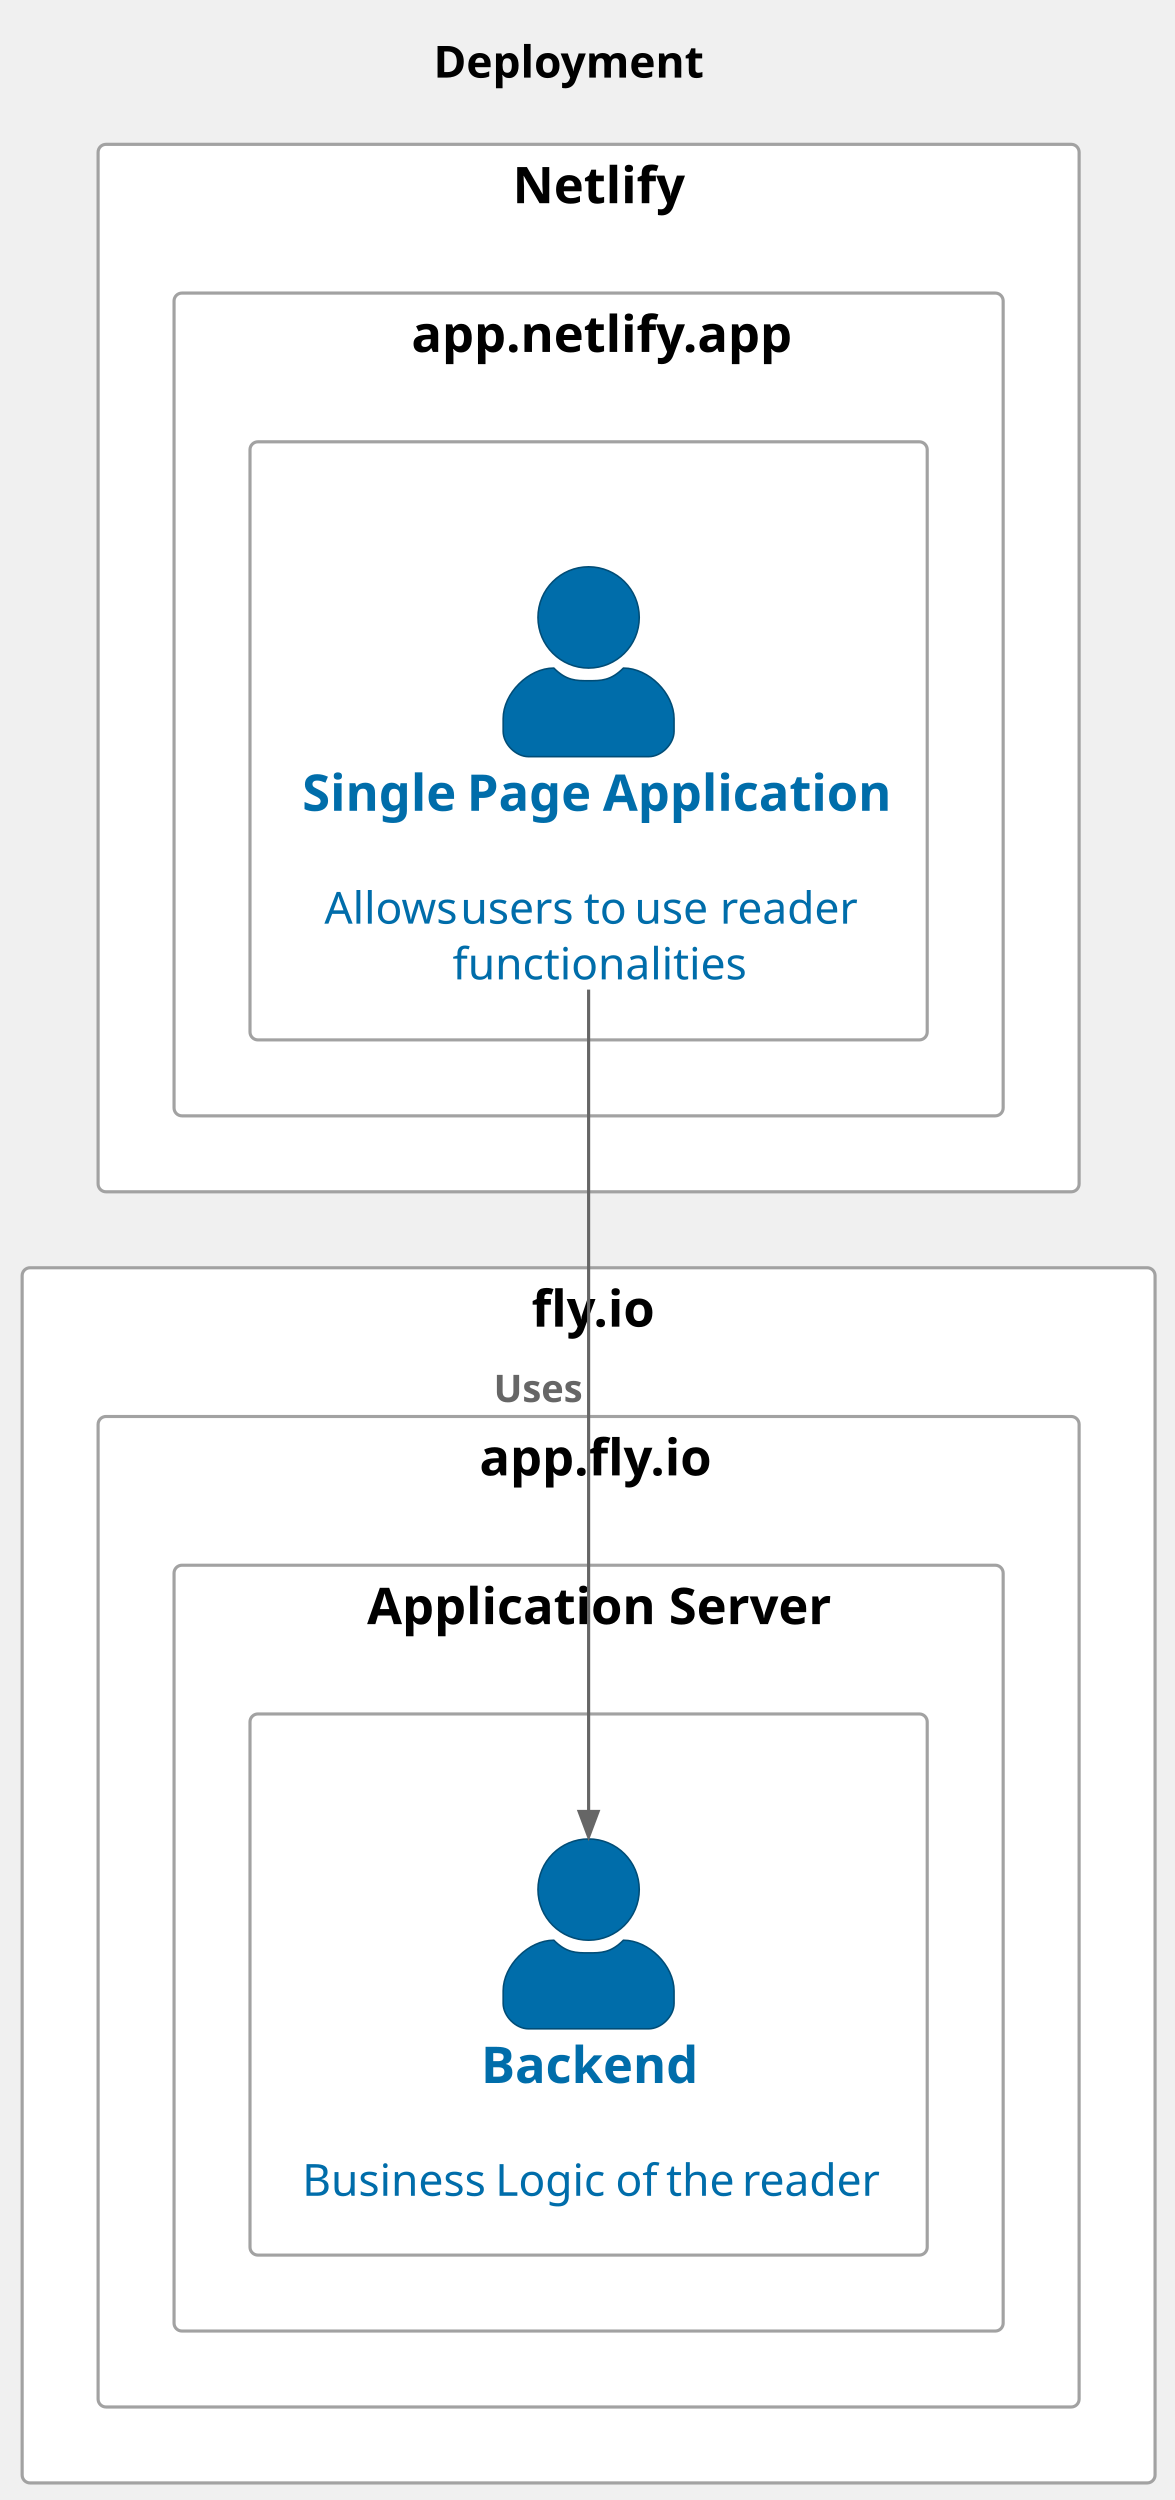
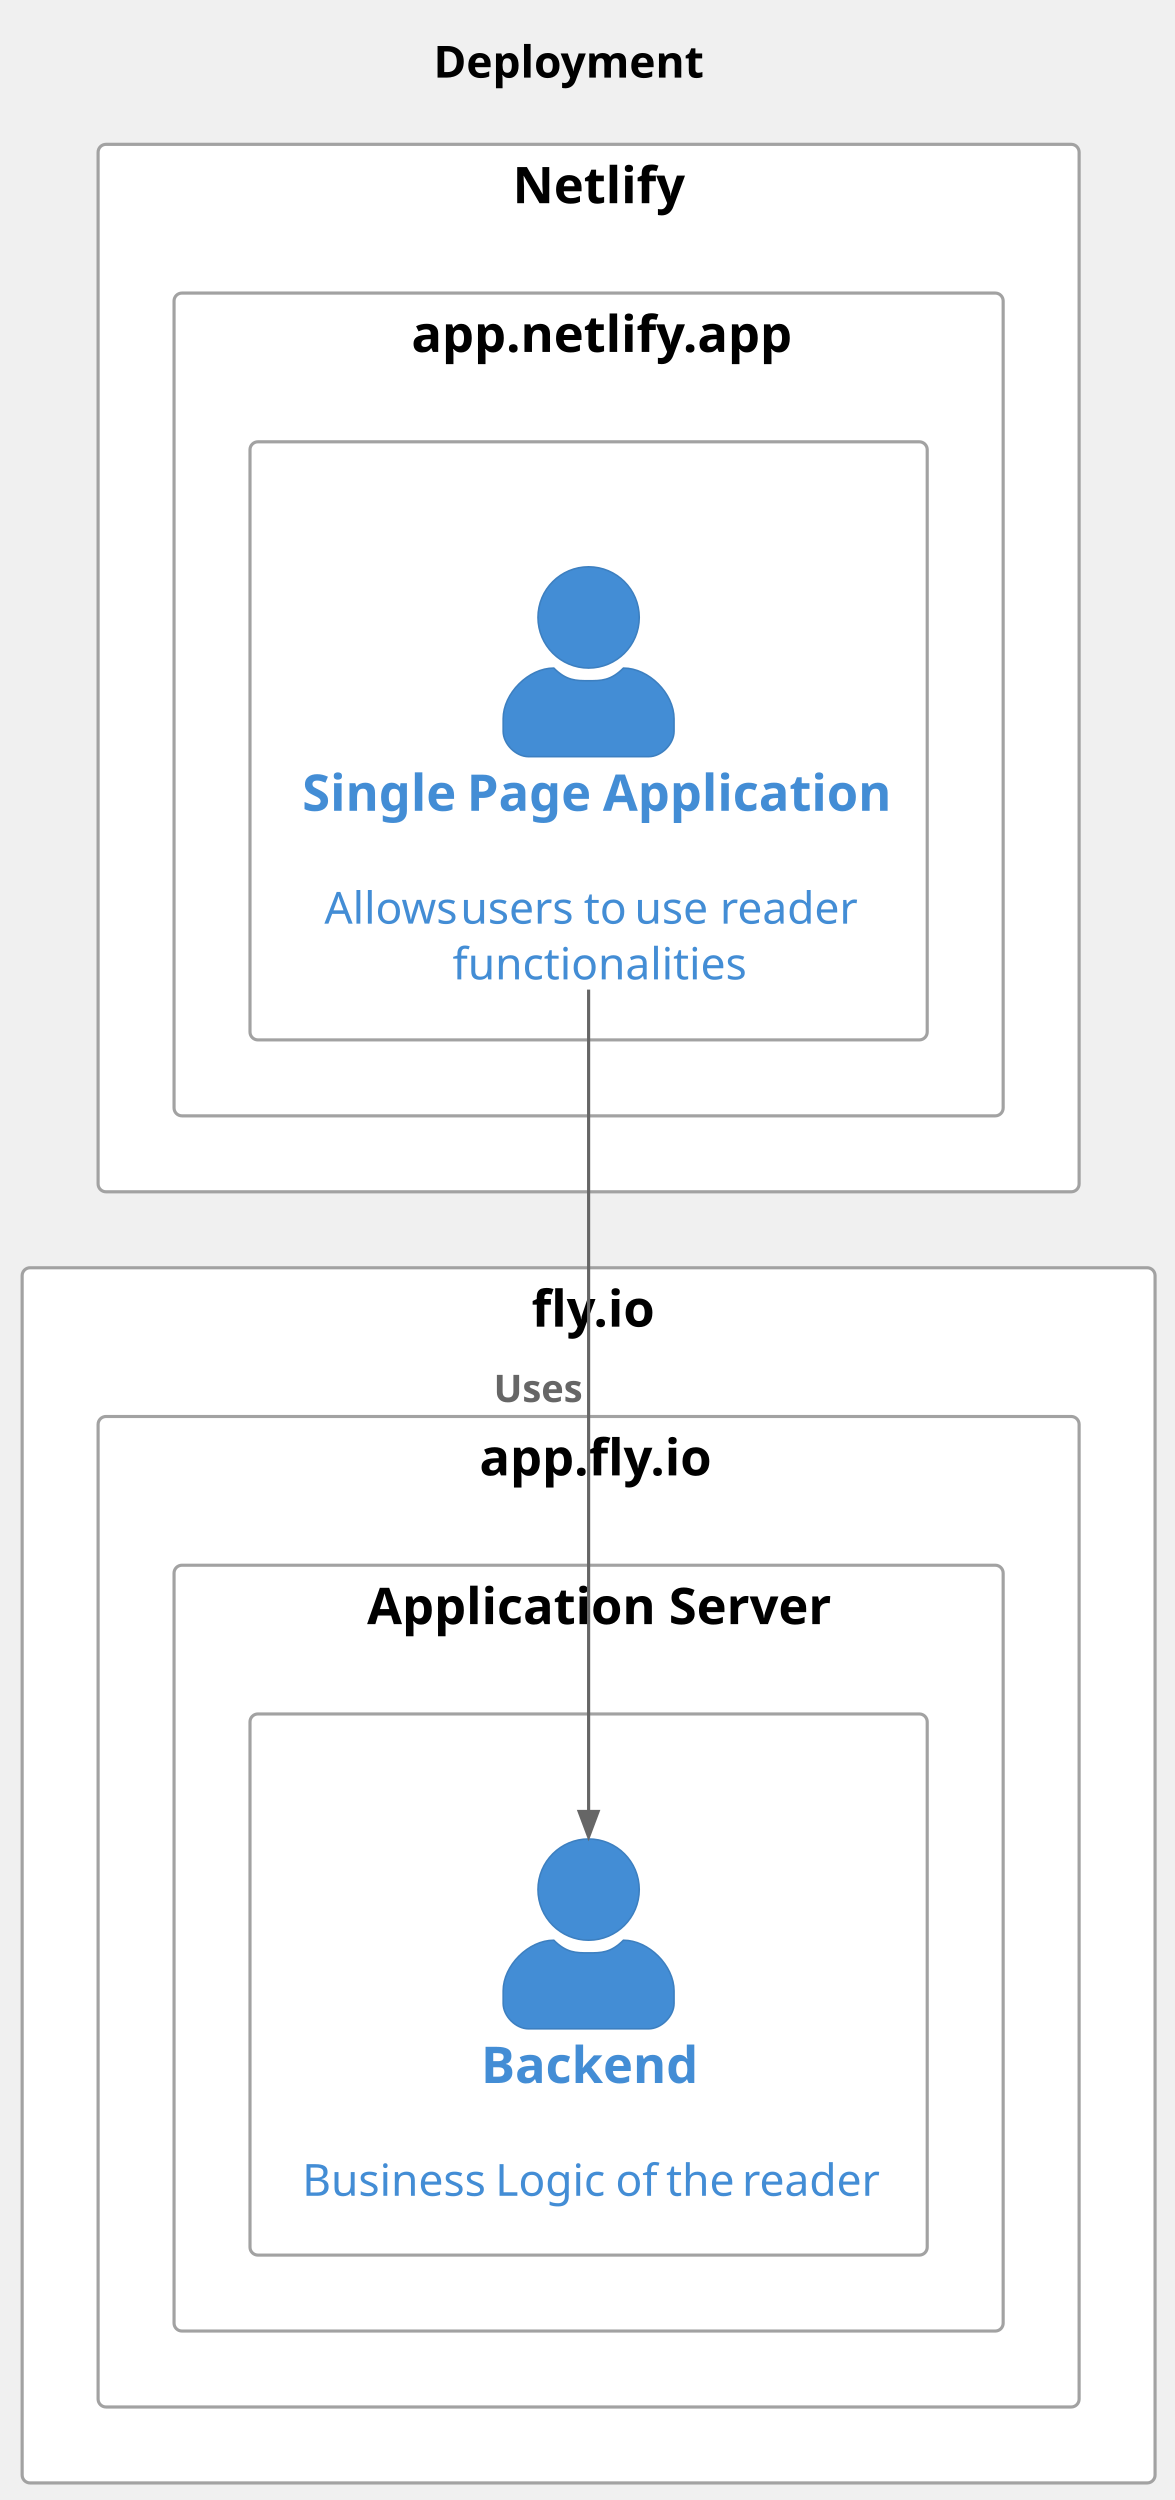
<svg xmlns="http://www.w3.org/2000/svg" contentStyleType="text/css" height="790px" preserveAspectRatio="none" style="width:371px;height:790px;background:#FFFFFF;" version="1.1" viewBox="0 0 371 790" width="371px" zoomAndPan="magnify">
  <defs />
  <g>
    <text fill="#000000" font-family="sans-serif" font-size="14" font-weight="bold" lengthAdjust="spacing" textLength="83" x="137" y="24.533">Deployment</text>
    <g id="cluster_DeploymentNode_netlify">
      <rect fill="#FFFFFF" height="331" rx="2.5" ry="2.5" style="stroke:#A2A2A2;stroke-width:1.0;" width="310" x="31" y="45.609" />
      <text fill="#000000" font-family="sans-serif" font-size="16" font-weight="bold" lengthAdjust="spacing" textLength="48" x="162" y="64.219">Netlify</text>
    </g>
    <g id="cluster_DeploymentNode_app_netlify_app">
      <rect fill="#FFFFFF" height="260" rx="2.5" ry="2.5" style="stroke:#A2A2A2;stroke-width:1.0;" width="262" x="55" y="92.609" />
      <text fill="#000000" font-family="sans-serif" font-size="16" font-weight="bold" lengthAdjust="spacing" textLength="112" x="130" y="111.219">app.netlify.app</text>
    </g>
-     <g id="cluster_ContainerInstance_auto_f6dba2c1_cb8d_4345_8893_cdeebf4f0aaf">
+     <g id="cluster_ContainerInstance_auto_8a6e2a32_fb77_4c81_938e_21e0deceb29d">
      <rect fill="#FFFFFF" height="189" rx="2.5" ry="2.5" style="stroke:#A2A2A2;stroke-width:1.0;" width="214" x="79" y="139.609" />
      <text fill="#000000" font-family="sans-serif" font-size="16" font-weight="bold" lengthAdjust="spacing" textLength="4" x="184" y="158.219"> </text>
    </g>
    <g id="cluster_DeploymentNode_fly_io">
      <rect fill="#FFFFFF" height="384" rx="2.5" ry="2.5" style="stroke:#A2A2A2;stroke-width:1.0;" width="358" x="7" y="400.609" />
      <text fill="#000000" font-family="sans-serif" font-size="16" font-weight="bold" lengthAdjust="spacing" textLength="36" x="168" y="419.219">fly.io</text>
    </g>
    <g id="cluster_DeploymentNode_app_fly_io">
      <rect fill="#FFFFFF" height="313" rx="2.5" ry="2.5" style="stroke:#A2A2A2;stroke-width:1.0;" width="310" x="31" y="447.609" />
      <text fill="#000000" font-family="sans-serif" font-size="16" font-weight="bold" lengthAdjust="spacing" textLength="69" x="151.5" y="466.219">app.fly.io</text>
    </g>
    <g id="cluster_DeploymentNode_Application_Server">
      <rect fill="#FFFFFF" height="242" rx="2.5" ry="2.5" style="stroke:#A2A2A2;stroke-width:1.0;" width="262" x="55" y="494.609" />
      <text fill="#000000" font-family="sans-serif" font-size="16" font-weight="bold" lengthAdjust="spacing" textLength="140" x="116" y="513.219">Application Server</text>
    </g>
-     <g id="cluster_ContainerInstance_auto_7bf31898_075c_4c4c_bad8_4e79b4939507">
+     <g id="cluster_ContainerInstance_auto_62599550_d8b4_4a19_a850_a21652962831">
      <rect fill="#FFFFFF" height="171" rx="2.5" ry="2.5" style="stroke:#A2A2A2;stroke-width:1.0;" width="214" x="79" y="541.609" />
      <text fill="#000000" font-family="sans-serif" font-size="16" font-weight="bold" lengthAdjust="spacing" textLength="4" x="184" y="560.219"> </text>
    </g>
    <g id="elem_Container_reader_frontend">
-       <ellipse cx="186" cy="195.109" fill="#006DAA" rx="16" ry="16" style="stroke:#004C76;stroke-width:0.5;" />
-       <path d="M186,215.109 C190,215.109 193,215.109 197,211.109 C205,211.109 213,219.109 213,227.109 L213,231.109 C213,235.109 209,239.109 205,239.109 L167,239.109 C163,239.109 159,235.109 159,231.109 L159,227.109 C159,219.109 167,211.109 175,211.109 C179,215.109 182,215.109 186,215.109 " fill="#006DAA" style="stroke:#004C76;stroke-width:0.5;" />
-       <text fill="#006DAA" font-family="sans-serif" font-size="16" font-weight="bold" lengthAdjust="spacing" textLength="48" x="95.5" y="256.219">Single</text>
-       <text fill="#006DAA" font-family="sans-serif" font-size="16" font-weight="bold" lengthAdjust="spacing" textLength="4" x="143.5" y="256.219"> </text>
-       <text fill="#006DAA" font-family="sans-serif" font-size="16" font-weight="bold" lengthAdjust="spacing" textLength="39" x="147.5" y="256.219">Page</text>
-       <text fill="#006DAA" font-family="sans-serif" font-size="16" font-weight="bold" lengthAdjust="spacing" textLength="4" x="186.5" y="256.219"> </text>
-       <text fill="#006DAA" font-family="sans-serif" font-size="16" font-weight="bold" lengthAdjust="spacing" textLength="86" x="190.5" y="256.219">Application</text>
-       <text fill="#006DAA" font-family="sans-serif" font-size="14" lengthAdjust="spacing" textLength="4" x="184" y="274.268"> </text>
-       <text fill="#006DAA" font-family="sans-serif" font-size="14" lengthAdjust="spacing" textLength="39" x="102.5" y="291.877">Allows</text>
-       <text fill="#006DAA" font-family="sans-serif" font-size="14" lengthAdjust="spacing" textLength="4" x="141.5" y="291.877"> </text>
-       <text fill="#006DAA" font-family="sans-serif" font-size="14" lengthAdjust="spacing" textLength="35" x="145.5" y="291.877">users</text>
-       <text fill="#006DAA" font-family="sans-serif" font-size="14" lengthAdjust="spacing" textLength="4" x="180.5" y="291.877"> </text>
-       <text fill="#006DAA" font-family="sans-serif" font-size="14" lengthAdjust="spacing" textLength="12" x="184.5" y="291.877">to</text>
-       <text fill="#006DAA" font-family="sans-serif" font-size="14" lengthAdjust="spacing" textLength="4" x="196.5" y="291.877"> </text>
-       <text fill="#006DAA" font-family="sans-serif" font-size="14" lengthAdjust="spacing" textLength="23" x="200.5" y="291.877">use</text>
-       <text fill="#006DAA" font-family="sans-serif" font-size="14" lengthAdjust="spacing" textLength="4" x="223.5" y="291.877"> </text>
-       <text fill="#006DAA" font-family="sans-serif" font-size="14" lengthAdjust="spacing" textLength="42" x="227.5" y="291.877">reader</text>
-       <text fill="#006DAA" font-family="sans-serif" font-size="14" lengthAdjust="spacing" textLength="86" x="143" y="309.486">functionalities</text>
+       <ellipse cx="186" cy="195.109" fill="#438DD5" rx="16" ry="16" style="stroke:#3C7FC0;stroke-width:0.5;" />
+       <path d="M186,215.109 C190,215.109 193,215.109 197,211.109 C205,211.109 213,219.109 213,227.109 L213,231.109 C213,235.109 209,239.109 205,239.109 L167,239.109 C163,239.109 159,235.109 159,231.109 L159,227.109 C159,219.109 167,211.109 175,211.109 C179,215.109 182,215.109 186,215.109 " fill="#438DD5" style="stroke:#3C7FC0;stroke-width:0.5;" />
+       <text fill="#438DD5" font-family="sans-serif" font-size="16" font-weight="bold" lengthAdjust="spacing" textLength="48" x="95.5" y="256.219">Single</text>
+       <text fill="#438DD5" font-family="sans-serif" font-size="16" font-weight="bold" lengthAdjust="spacing" textLength="4" x="143.5" y="256.219"> </text>
+       <text fill="#438DD5" font-family="sans-serif" font-size="16" font-weight="bold" lengthAdjust="spacing" textLength="39" x="147.5" y="256.219">Page</text>
+       <text fill="#438DD5" font-family="sans-serif" font-size="16" font-weight="bold" lengthAdjust="spacing" textLength="4" x="186.5" y="256.219"> </text>
+       <text fill="#438DD5" font-family="sans-serif" font-size="16" font-weight="bold" lengthAdjust="spacing" textLength="86" x="190.5" y="256.219">Application</text>
+       <text fill="#438DD5" font-family="sans-serif" font-size="14" lengthAdjust="spacing" textLength="4" x="184" y="274.268"> </text>
+       <text fill="#438DD5" font-family="sans-serif" font-size="14" lengthAdjust="spacing" textLength="39" x="102.5" y="291.877">Allows</text>
+       <text fill="#438DD5" font-family="sans-serif" font-size="14" lengthAdjust="spacing" textLength="4" x="141.5" y="291.877"> </text>
+       <text fill="#438DD5" font-family="sans-serif" font-size="14" lengthAdjust="spacing" textLength="35" x="145.5" y="291.877">users</text>
+       <text fill="#438DD5" font-family="sans-serif" font-size="14" lengthAdjust="spacing" textLength="4" x="180.5" y="291.877"> </text>
+       <text fill="#438DD5" font-family="sans-serif" font-size="14" lengthAdjust="spacing" textLength="12" x="184.5" y="291.877">to</text>
+       <text fill="#438DD5" font-family="sans-serif" font-size="14" lengthAdjust="spacing" textLength="4" x="196.5" y="291.877"> </text>
+       <text fill="#438DD5" font-family="sans-serif" font-size="14" lengthAdjust="spacing" textLength="23" x="200.5" y="291.877">use</text>
+       <text fill="#438DD5" font-family="sans-serif" font-size="14" lengthAdjust="spacing" textLength="4" x="223.5" y="291.877"> </text>
+       <text fill="#438DD5" font-family="sans-serif" font-size="14" lengthAdjust="spacing" textLength="42" x="227.5" y="291.877">reader</text>
+       <text fill="#438DD5" font-family="sans-serif" font-size="14" lengthAdjust="spacing" textLength="86" x="143" y="309.486">functionalities</text>
    </g>
    <g id="elem_Container_reader_backend">
-       <ellipse cx="186" cy="597.109" fill="#006DAA" rx="16" ry="16" style="stroke:#004C76;stroke-width:0.5;" />
-       <path d="M186,617.109 C190,617.109 193,617.109 197,613.109 C205,613.109 213,621.109 213,629.109 L213,633.109 C213,637.109 209,641.109 205,641.109 L167,641.109 C163,641.109 159,637.109 159,633.109 L159,629.109 C159,621.109 167,613.109 175,613.109 C179,617.109 182,617.109 186,617.109 " fill="#006DAA" style="stroke:#004C76;stroke-width:0.5;" />
-       <text fill="#006DAA" font-family="sans-serif" font-size="16" font-weight="bold" lengthAdjust="spacing" textLength="68" x="152" y="658.219">Backend</text>
-       <text fill="#006DAA" font-family="sans-serif" font-size="14" lengthAdjust="spacing" textLength="4" x="184" y="676.268"> </text>
-       <text fill="#006DAA" font-family="sans-serif" font-size="14" lengthAdjust="spacing" textLength="57" x="95.5" y="693.877">Business</text>
-       <text fill="#006DAA" font-family="sans-serif" font-size="14" lengthAdjust="spacing" textLength="4" x="152.5" y="693.877"> </text>
-       <text fill="#006DAA" font-family="sans-serif" font-size="14" lengthAdjust="spacing" textLength="34" x="156.5" y="693.877">Logic</text>
-       <text fill="#006DAA" font-family="sans-serif" font-size="14" lengthAdjust="spacing" textLength="4" x="190.5" y="693.877"> </text>
-       <text fill="#006DAA" font-family="sans-serif" font-size="14" lengthAdjust="spacing" textLength="12" x="194.5" y="693.877">of</text>
-       <text fill="#006DAA" font-family="sans-serif" font-size="14" lengthAdjust="spacing" textLength="4" x="206.5" y="693.877"> </text>
-       <text fill="#006DAA" font-family="sans-serif" font-size="14" lengthAdjust="spacing" textLength="20" x="210.5" y="693.877">the</text>
-       <text fill="#006DAA" font-family="sans-serif" font-size="14" lengthAdjust="spacing" textLength="4" x="230.5" y="693.877"> </text>
-       <text fill="#006DAA" font-family="sans-serif" font-size="14" lengthAdjust="spacing" textLength="42" x="234.5" y="693.877">reader</text>
+       <ellipse cx="186" cy="597.109" fill="#438DD5" rx="16" ry="16" style="stroke:#3C7FC0;stroke-width:0.5;" />
+       <path d="M186,617.109 C190,617.109 193,617.109 197,613.109 C205,613.109 213,621.109 213,629.109 L213,633.109 C213,637.109 209,641.109 205,641.109 L167,641.109 C163,641.109 159,637.109 159,633.109 L159,629.109 C159,621.109 167,613.109 175,613.109 C179,617.109 182,617.109 186,617.109 " fill="#438DD5" style="stroke:#3C7FC0;stroke-width:0.5;" />
+       <text fill="#438DD5" font-family="sans-serif" font-size="16" font-weight="bold" lengthAdjust="spacing" textLength="68" x="152" y="658.219">Backend</text>
+       <text fill="#438DD5" font-family="sans-serif" font-size="14" lengthAdjust="spacing" textLength="4" x="184" y="676.268"> </text>
+       <text fill="#438DD5" font-family="sans-serif" font-size="14" lengthAdjust="spacing" textLength="57" x="95.5" y="693.877">Business</text>
+       <text fill="#438DD5" font-family="sans-serif" font-size="14" lengthAdjust="spacing" textLength="4" x="152.5" y="693.877"> </text>
+       <text fill="#438DD5" font-family="sans-serif" font-size="14" lengthAdjust="spacing" textLength="34" x="156.5" y="693.877">Logic</text>
+       <text fill="#438DD5" font-family="sans-serif" font-size="14" lengthAdjust="spacing" textLength="4" x="190.5" y="693.877"> </text>
+       <text fill="#438DD5" font-family="sans-serif" font-size="14" lengthAdjust="spacing" textLength="12" x="194.5" y="693.877">of</text>
+       <text fill="#438DD5" font-family="sans-serif" font-size="14" lengthAdjust="spacing" textLength="4" x="206.5" y="693.877"> </text>
+       <text fill="#438DD5" font-family="sans-serif" font-size="14" lengthAdjust="spacing" textLength="20" x="210.5" y="693.877">the</text>
+       <text fill="#438DD5" font-family="sans-serif" font-size="14" lengthAdjust="spacing" textLength="4" x="230.5" y="693.877"> </text>
+       <text fill="#438DD5" font-family="sans-serif" font-size="14" lengthAdjust="spacing" textLength="42" x="234.5" y="693.877">reader</text>
    </g>
    <g id="link_Container_reader_frontend_Container_reader_backend">
      <path d="M186,312.719 C186,388.029 186,500.969 186,572.419 " fill="none" id="Container_reader_frontend-to-Container_reader_backend" style="stroke:#666666;stroke-width:1.0;" />
      <polygon fill="#666666" points="186,580.419,189,572.419,183,572.419,186,580.419" style="stroke:#666666;stroke-width:1.0;" />
      <text fill="#666666" font-family="sans-serif" font-size="12" font-weight="bold" lengthAdjust="spacing" textLength="29" x="156" y="443.026">Uses</text>
    </g>
  </g>
</svg>
